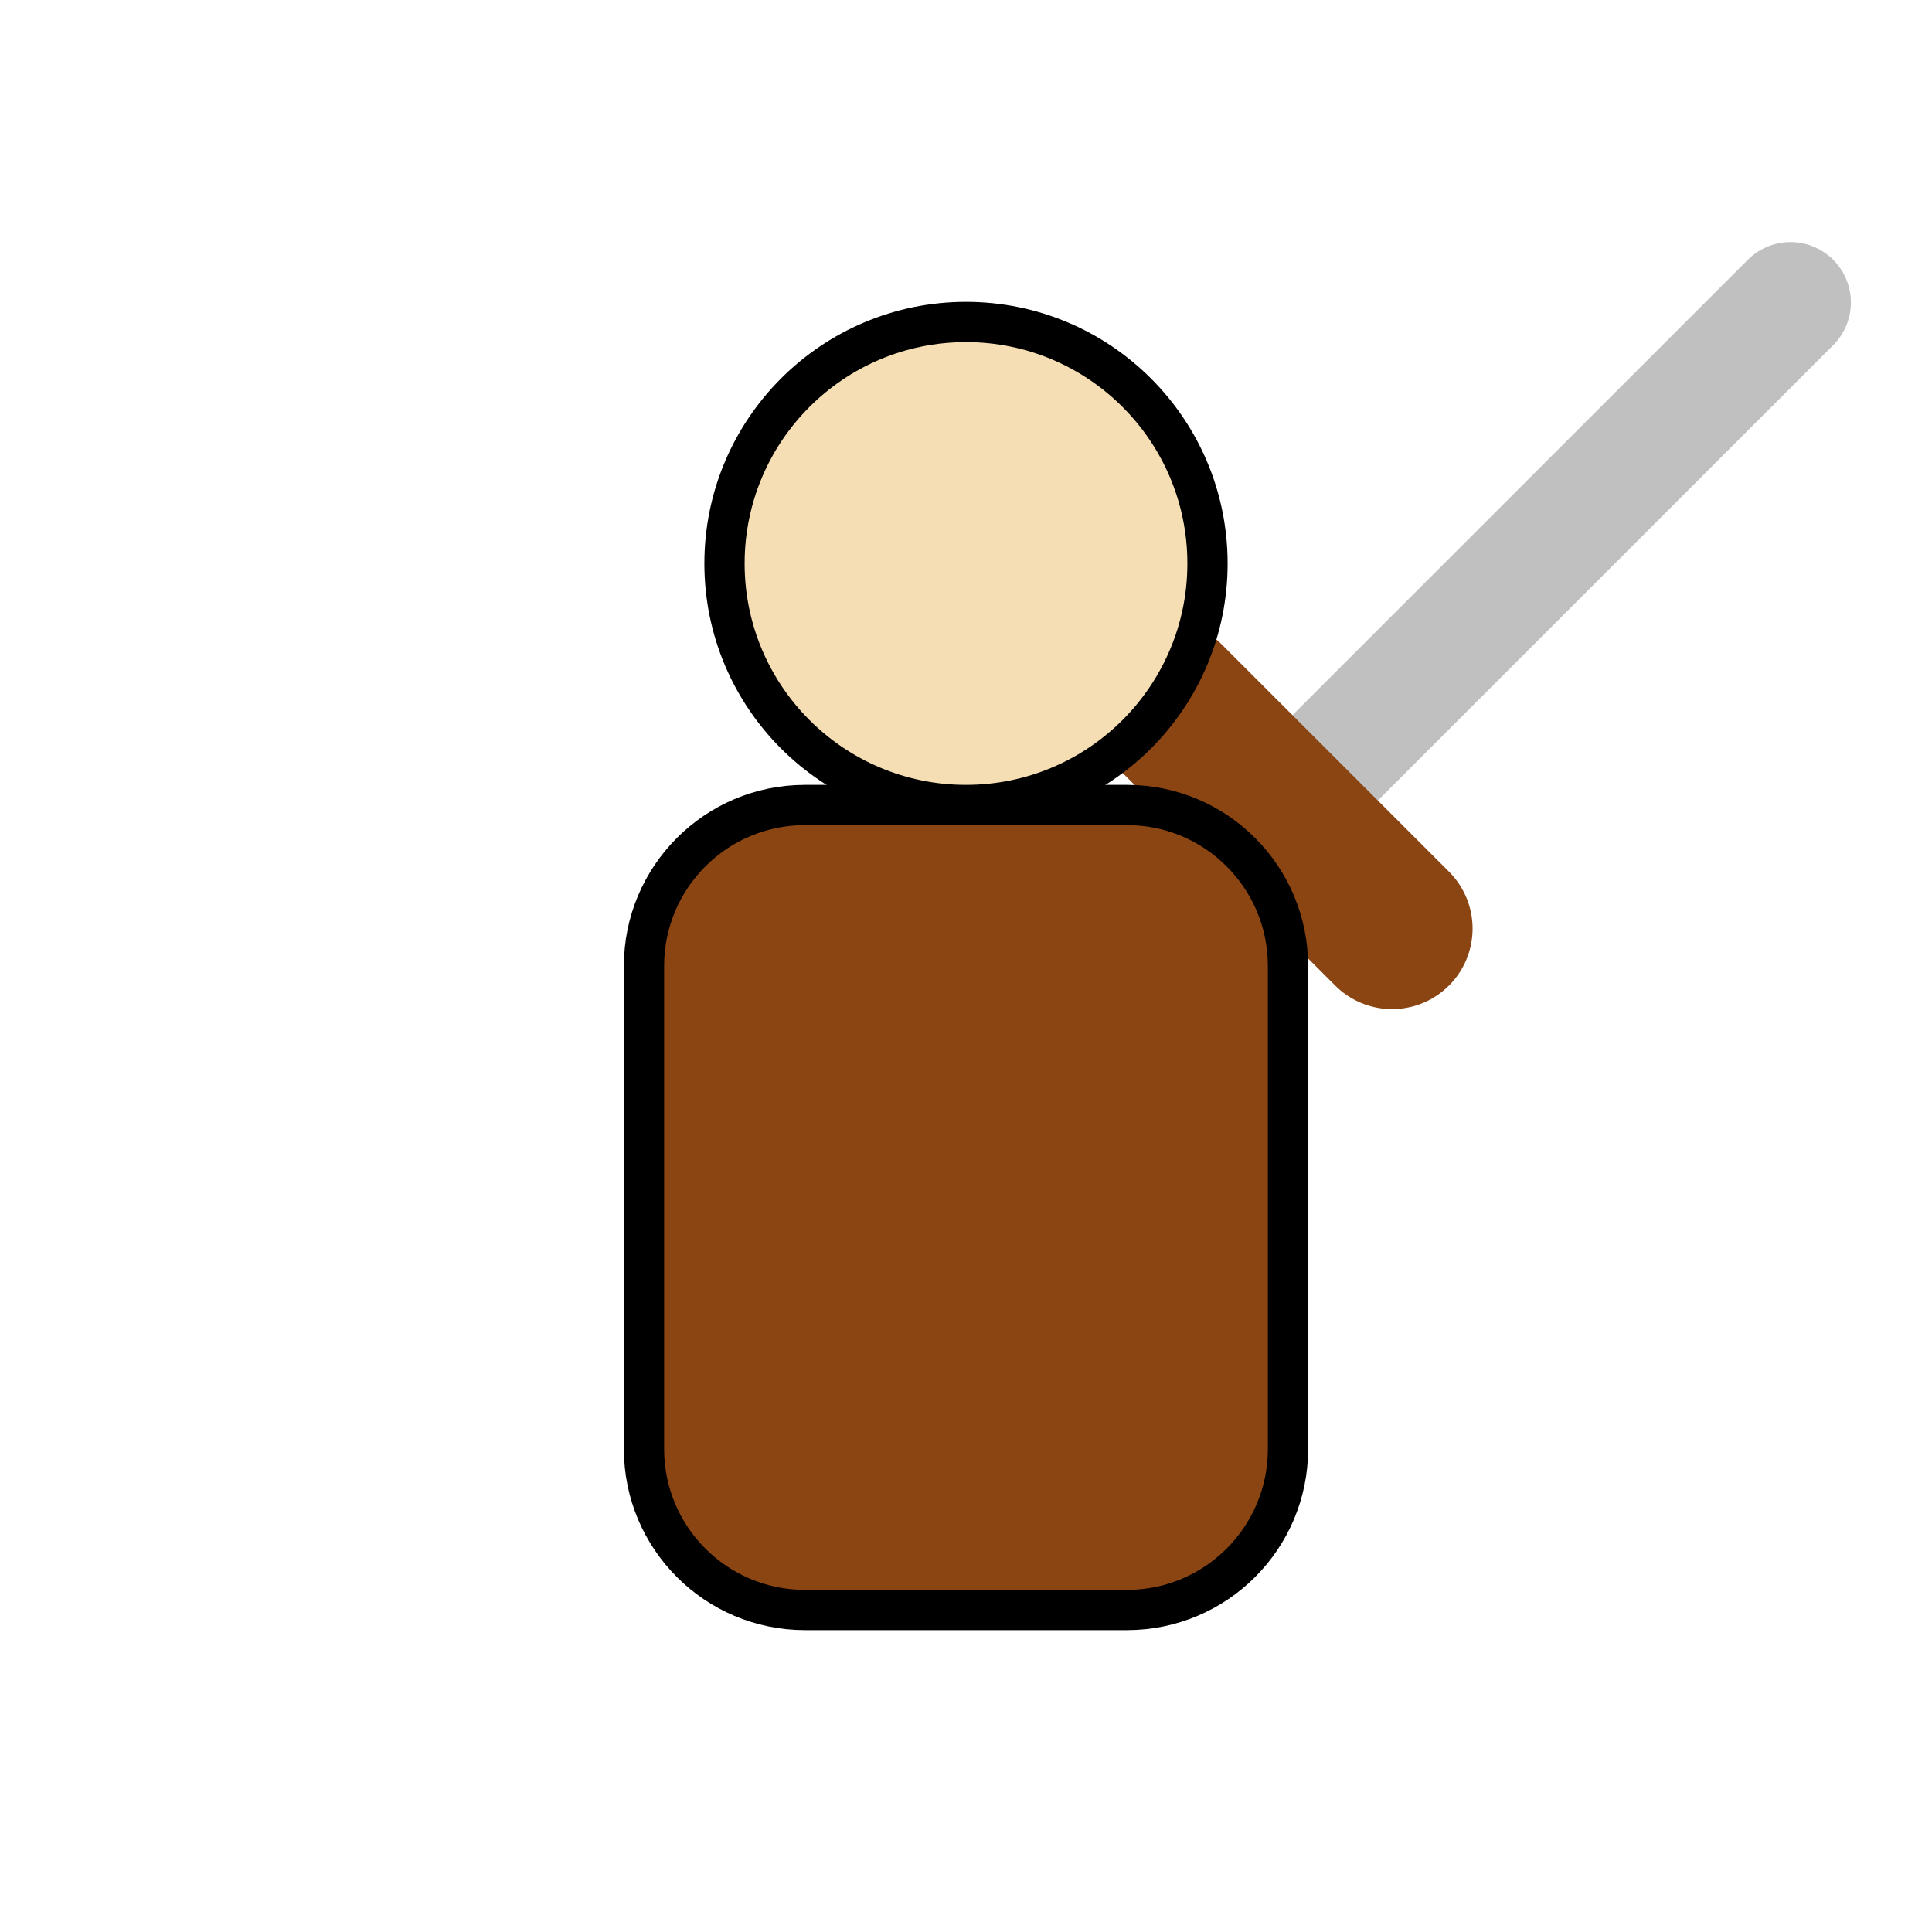
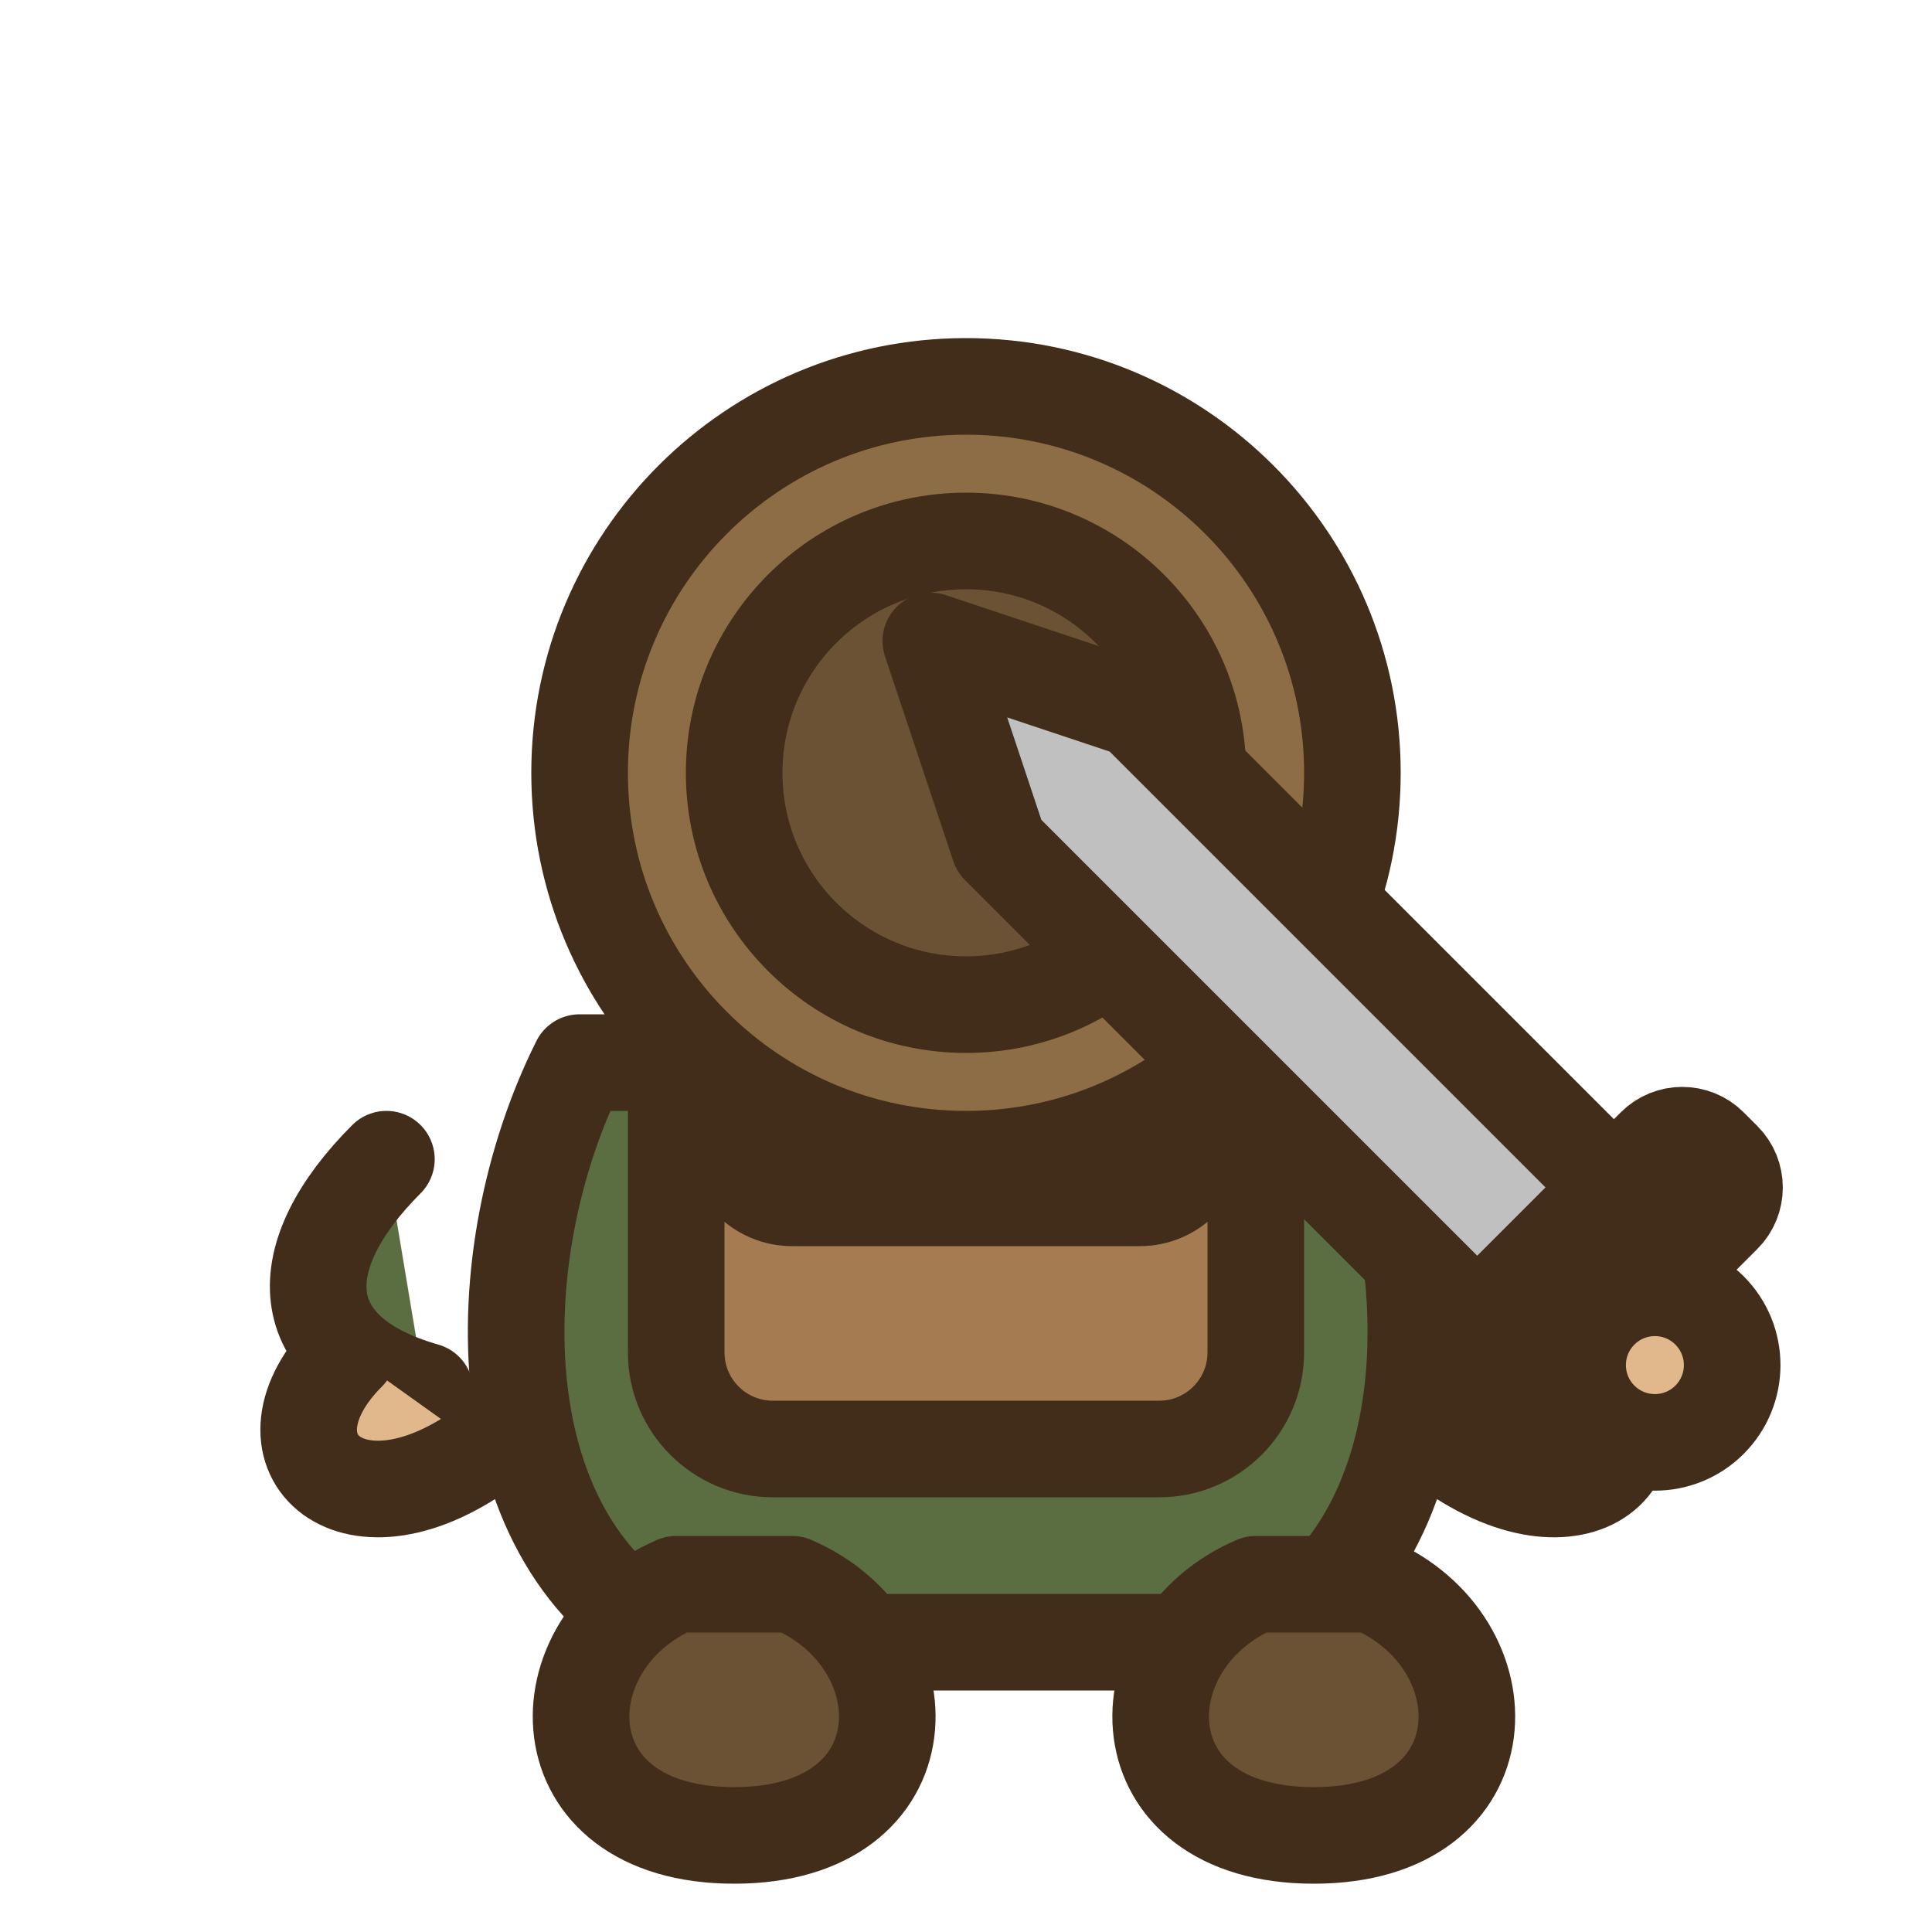
- <svg xmlns="http://www.w3.org/2000/svg" viewBox="0 0 24 24" fill="none" stroke="currentColor" stroke-width="2" stroke-linecap="round" stroke-linejoin="round">
-   <g transform="rotate(45 18 8)">
-     <line x1="18" y1="2" x2="18" y2="14" stroke="#C0C0C0" stroke-width="1.5" />
-     <line x1="16" y1="11" x2="20" y2="11" stroke="#8B4513" stroke-width="2" />
+ <svg xmlns="http://www.w3.org/2000/svg" viewBox="0 0 100 100">
+   <defs>
+     <style>
+       .outline { stroke: #422d1a; stroke-width: 5; stroke-linecap: round; stroke-linejoin: round; fill: none; }
+       .hat-main { fill: #8c6d46; }
+       .hat-brim { fill: #6b5234; }
+       .tunic { fill: #5a6e42; }
+       .backpack { fill: #a57b52; }
+       .backpack-strap { fill: #8c6d46; }
+       .skin { fill: #e0b88b; }
+       .boots { fill: #6b5234; }
+       .sword-blade { fill: #c0c0c0; }
+       .sword-hilt { fill: #ffd700; }
+       .sword-pommel { fill: #e0b88b; }
+     </style>
+   </defs>
+   <path class="tunic outline" d="M 30 55 C 25 65, 25 80, 35 85 L 65 85 C 75 80, 75 65, 70 55 Z" />
+   <path class="boots outline" d="M 35 82 C 28 85, 28 95, 38 95 C 48 95, 48 85, 41 82 Z" />
+   <path class="boots outline" d="M 65 82 C 58 85, 58 95, 68 95 C 78 95, 78 85, 71 82 Z" />
+   <rect x="35" y="50" width="30" height="25" rx="5" class="backpack outline" />
+   <rect x="38" y="52" width="24" height="10" rx="3" class="backpack-strap outline" />
+   <path class="tunic outline" d="M 20 60 C 15 65, 15 70, 22 72" />
+   <path class="skin outline" d="M 18 70 C 13 75, 18 80, 25 75" />
+   <path class="tunic outline" d="M 80 60 C 85 65, 85 70, 78 72" />
+   <path class="skin outline" d="M 82 70 C 87 75, 82 80, 75 75" />
+   <circle cx="50" cy="40" r="20" class="hat-main outline" />
+   <circle cx="50" cy="40" r="12" class="hat-brim outline" />
+   <g transform="translate(80, 65) rotate(-45)">
+     <path class="sword-blade outline" d="M -5 0 L 5 0 L 5 -35 L 0 -45 L -5 -35 Z" />
+     <rect x="-10" y="0" width="20" height="5" rx="2" class="sword-hilt outline" />
+     <circle cx="0" cy="8" r="4" class="sword-pommel outline" />
  </g>
-   <rect x="8" y="10" width="8" height="10" rx="2" fill="#8B4513" stroke="#000" stroke-width="0.5" />
-   <circle cx="12" cy="7" r="3" fill="#F5DEB3" stroke="#000" stroke-width="0.5" />
</svg>
